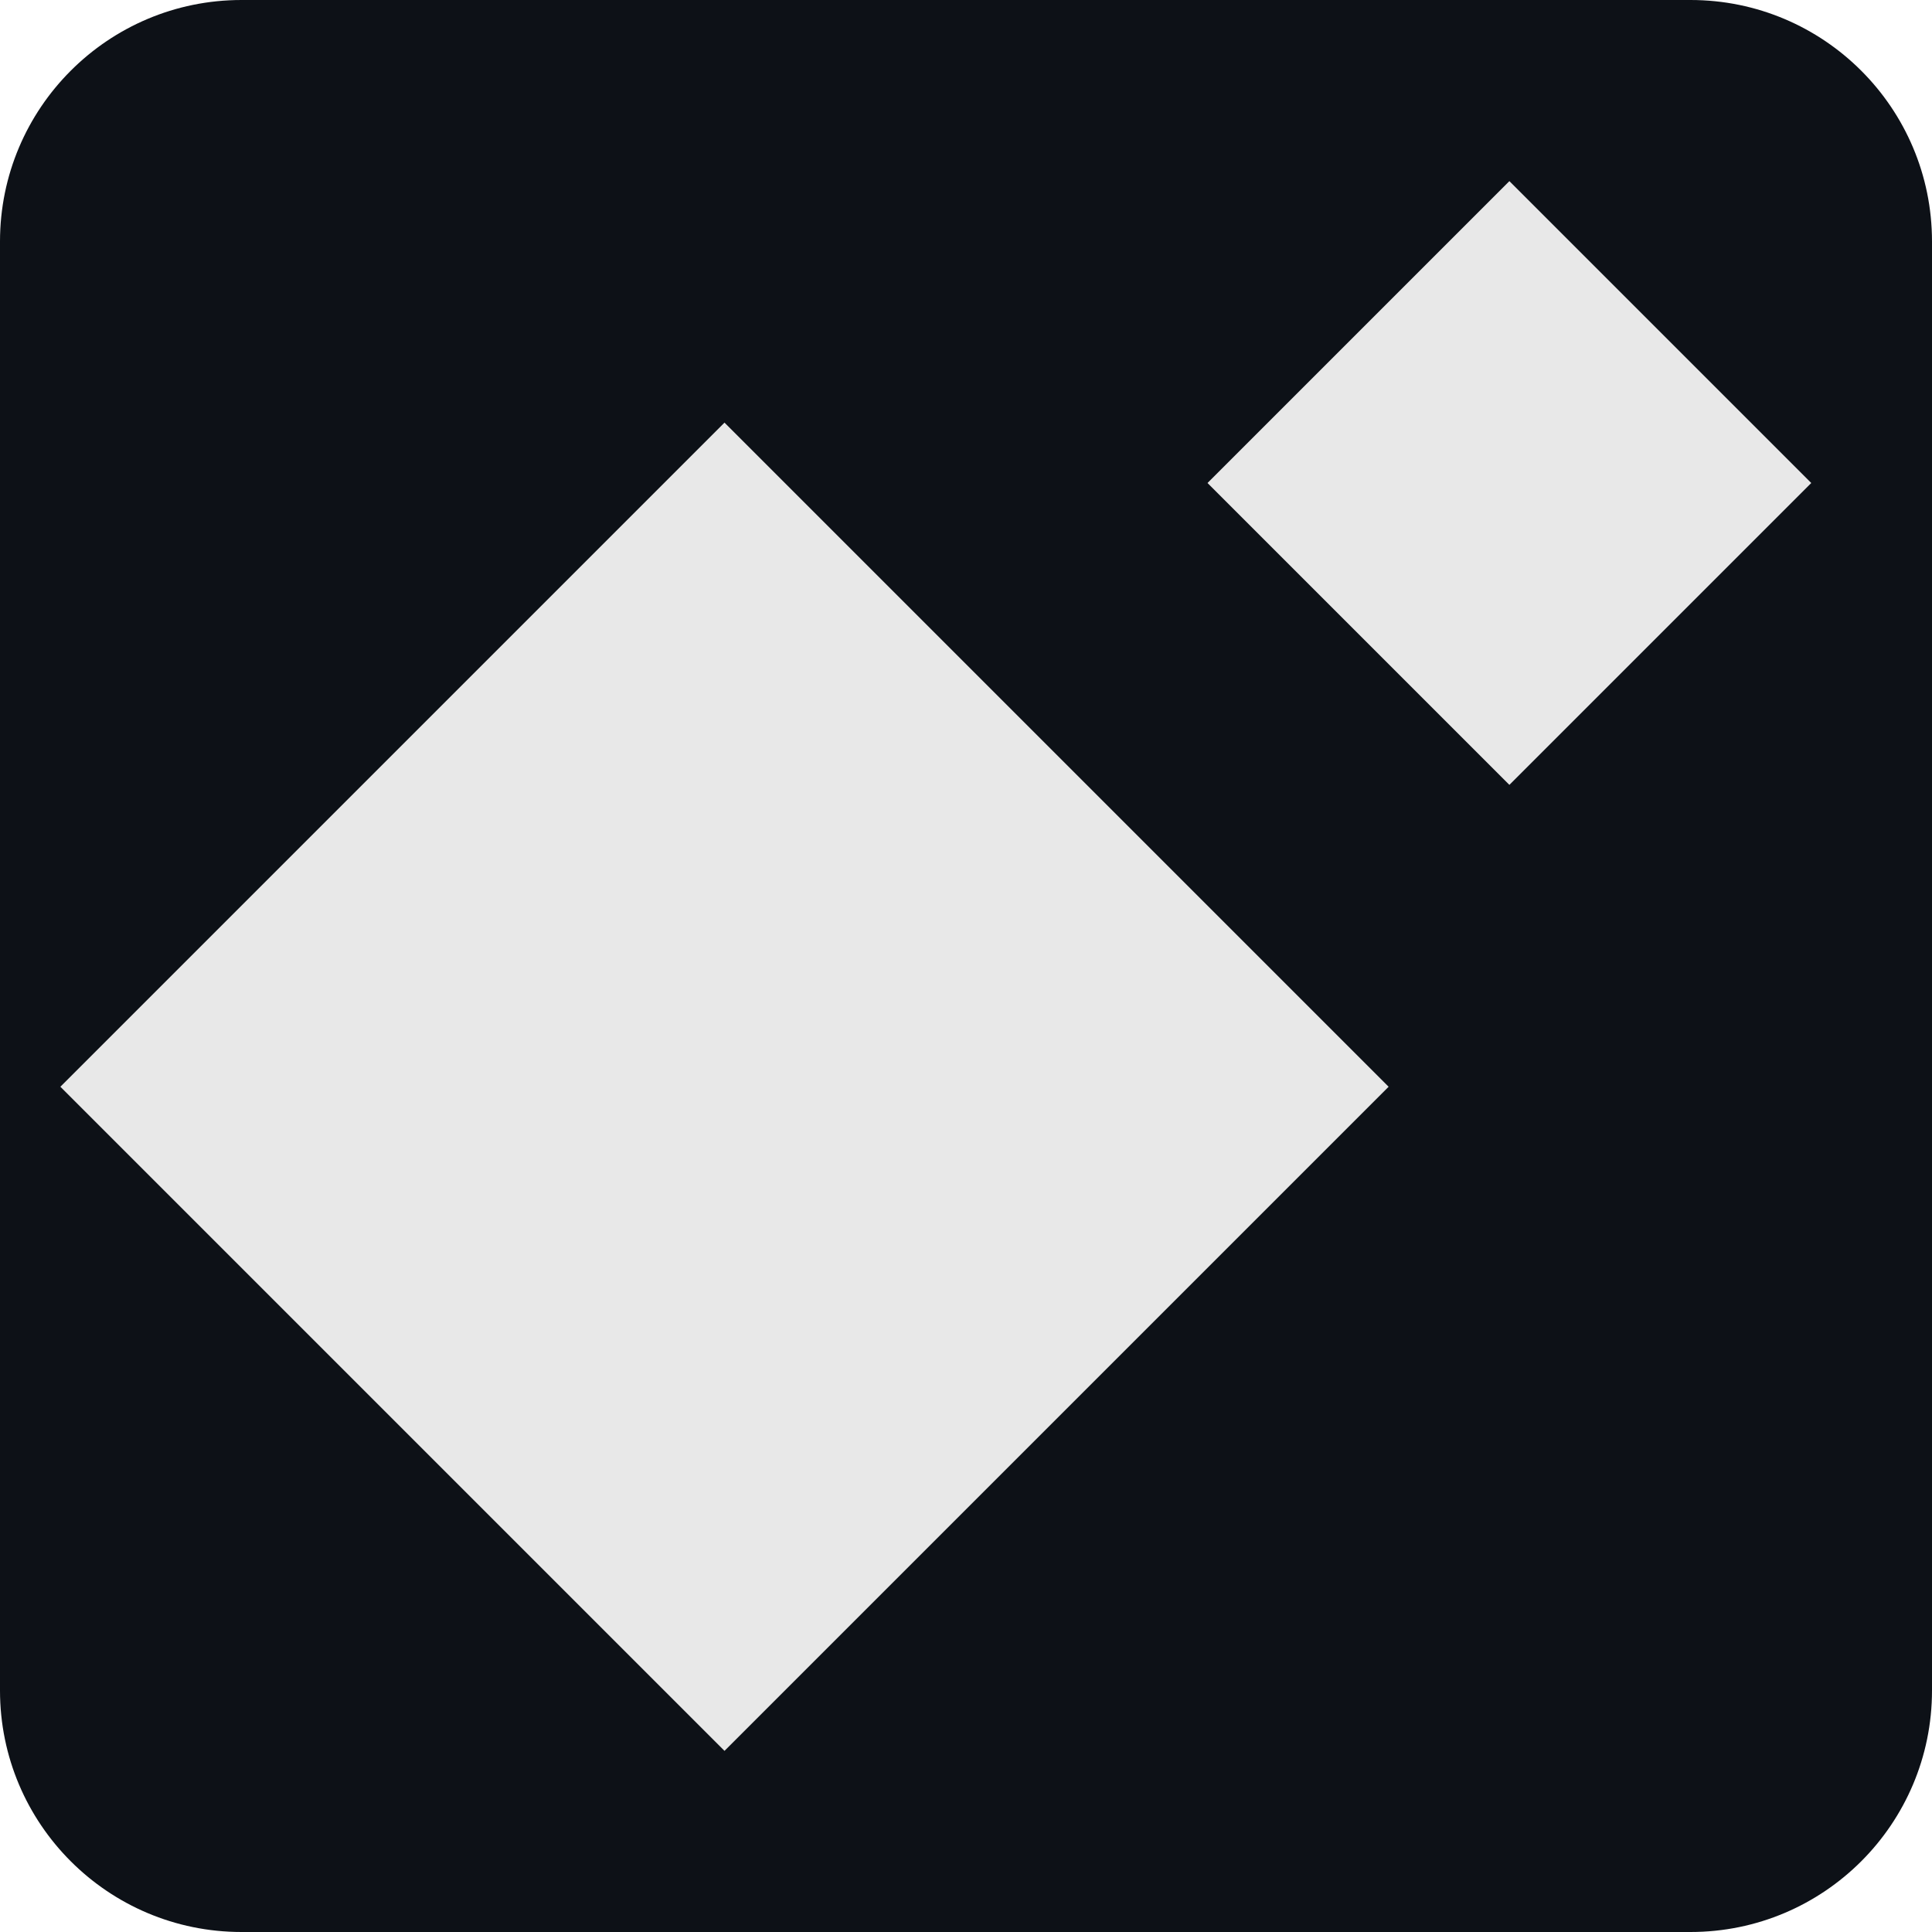
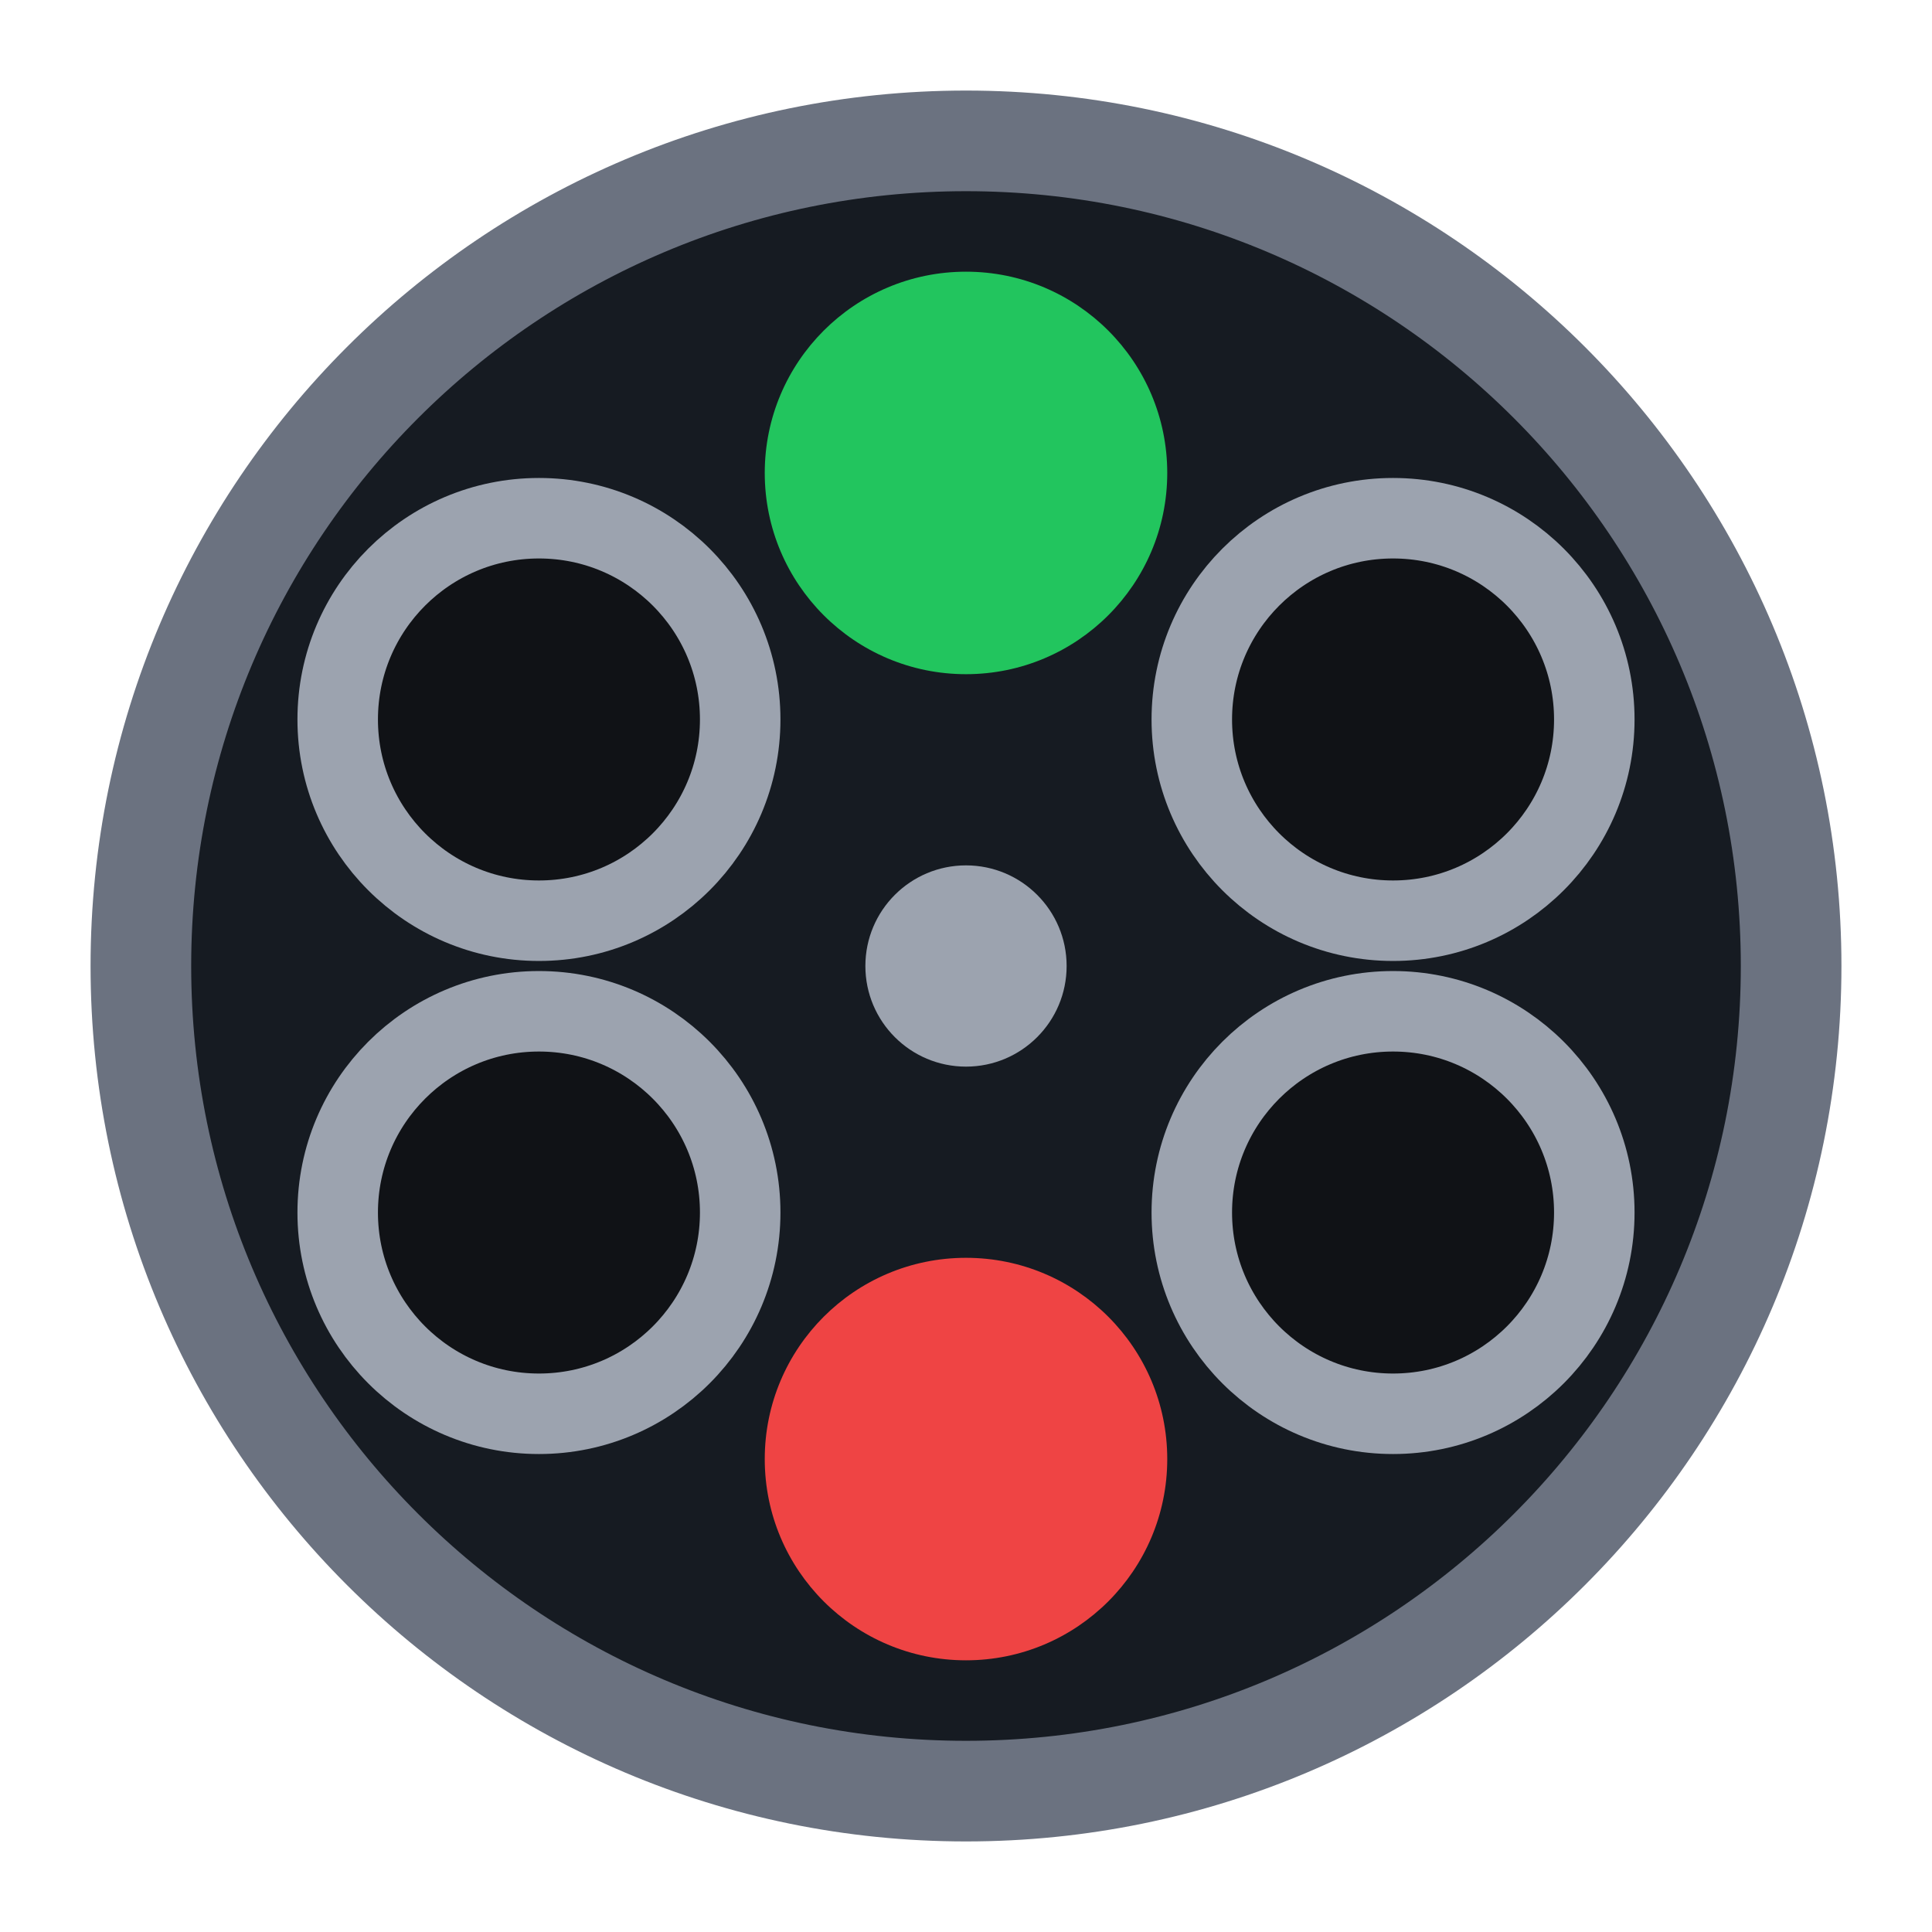
- <svg xmlns="http://www.w3.org/2000/svg" width="32" height="32" viewBox="0 0 32 32">
-   <rect width="32" height="32" rx="4" fill="#0d1117" />
-   <path d="M 12,7 C 14,9 21,16 23,18 C 21,20 14,27 12,29 C 10,27 3,20 1,18 C 3,16 10,9 12,7 Z" fill="#e8e8e8" />
-   <path d="M 25,3 C 26,4 29,7 30,8 C 29,9 26,12 25,13 C 24,12 21,9 20,8 C 21,7 24,4 25,3 Z" fill="#e8e8e8" />
+ <svg xmlns="http://www.w3.org/2000/svg" width="96" height="96" viewBox="0 0 96 96" fill="none">
+   <circle cx="48" cy="48" r="41" stroke="#6b7280" stroke-width="5" fill="#161b22" />
+   <circle cx="48" cy="23.5" r="10" fill="#22c55e" />
+   <circle cx="69.22" cy="35.75" r="10" stroke="#9ca3af" stroke-width="4" fill="#101216" />
+   <circle cx="69.22" cy="60.25" r="10" stroke="#9ca3af" stroke-width="4" fill="#101216" />
+   <circle cx="48" cy="72.5" r="10" fill="#ef4444" />
+   <circle cx="26.78" cy="60.25" r="10" stroke="#9ca3af" stroke-width="4" fill="#101216" />
+   <circle cx="26.78" cy="35.75" r="10" stroke="#9ca3af" stroke-width="4" fill="#101216" />
+   <circle cx="48" cy="48" r="5" fill="#9ca3af" />
</svg>
